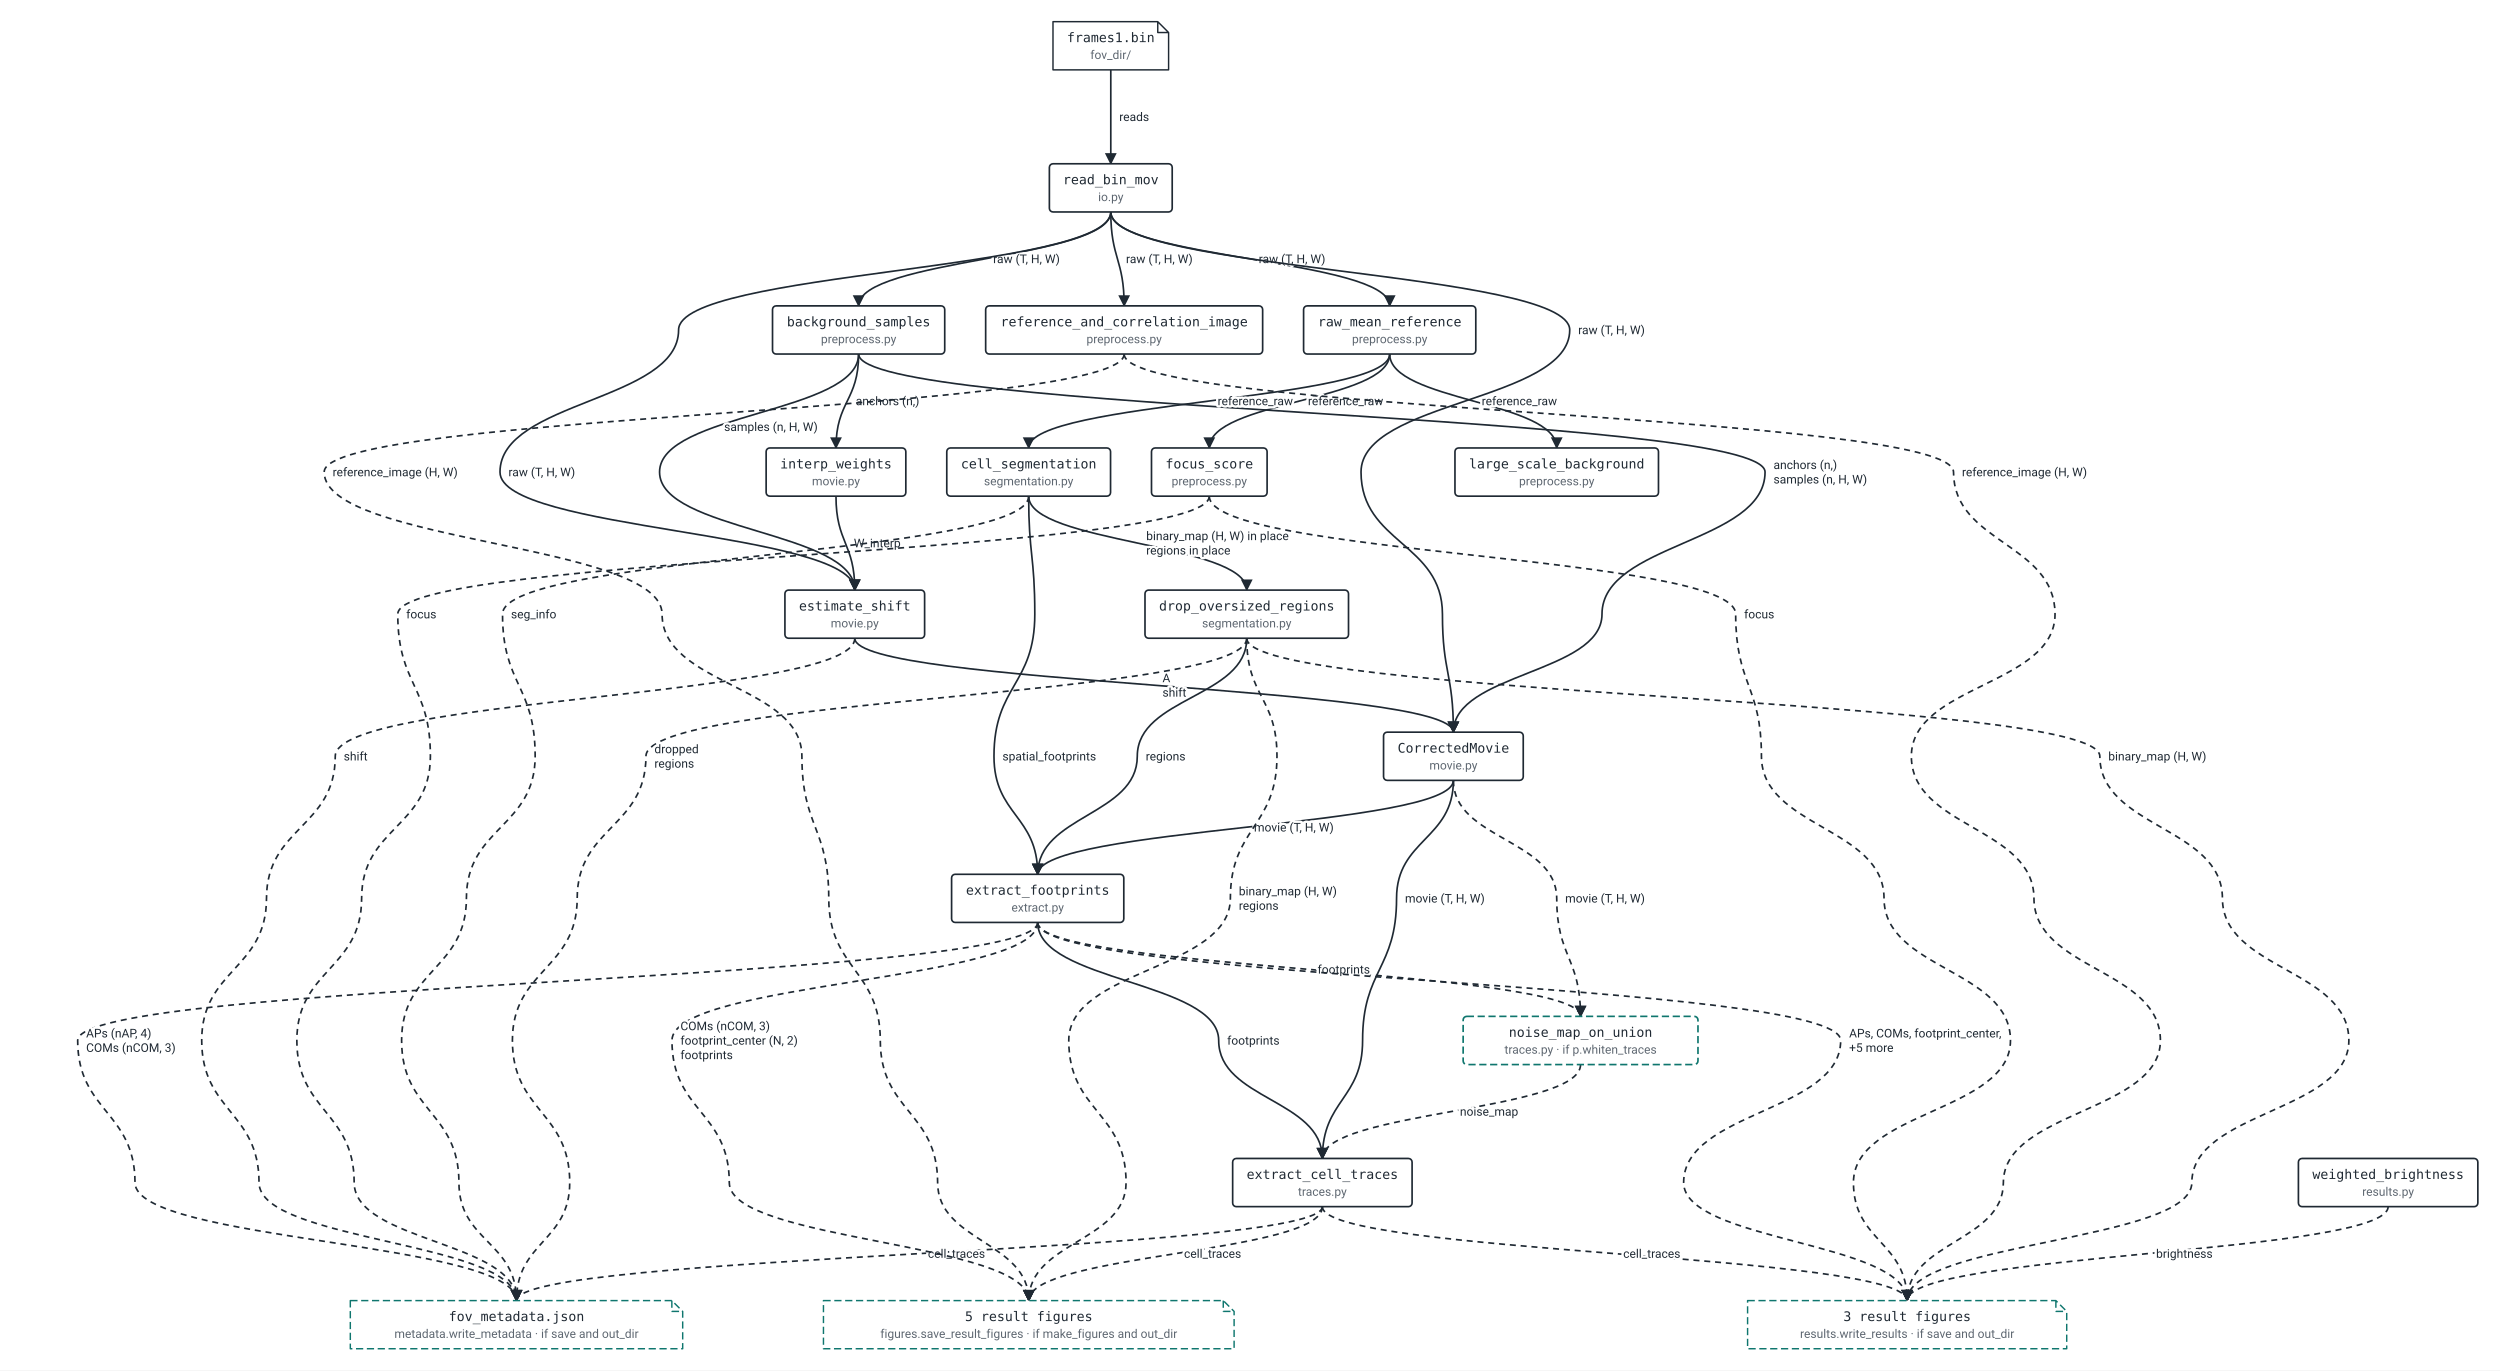
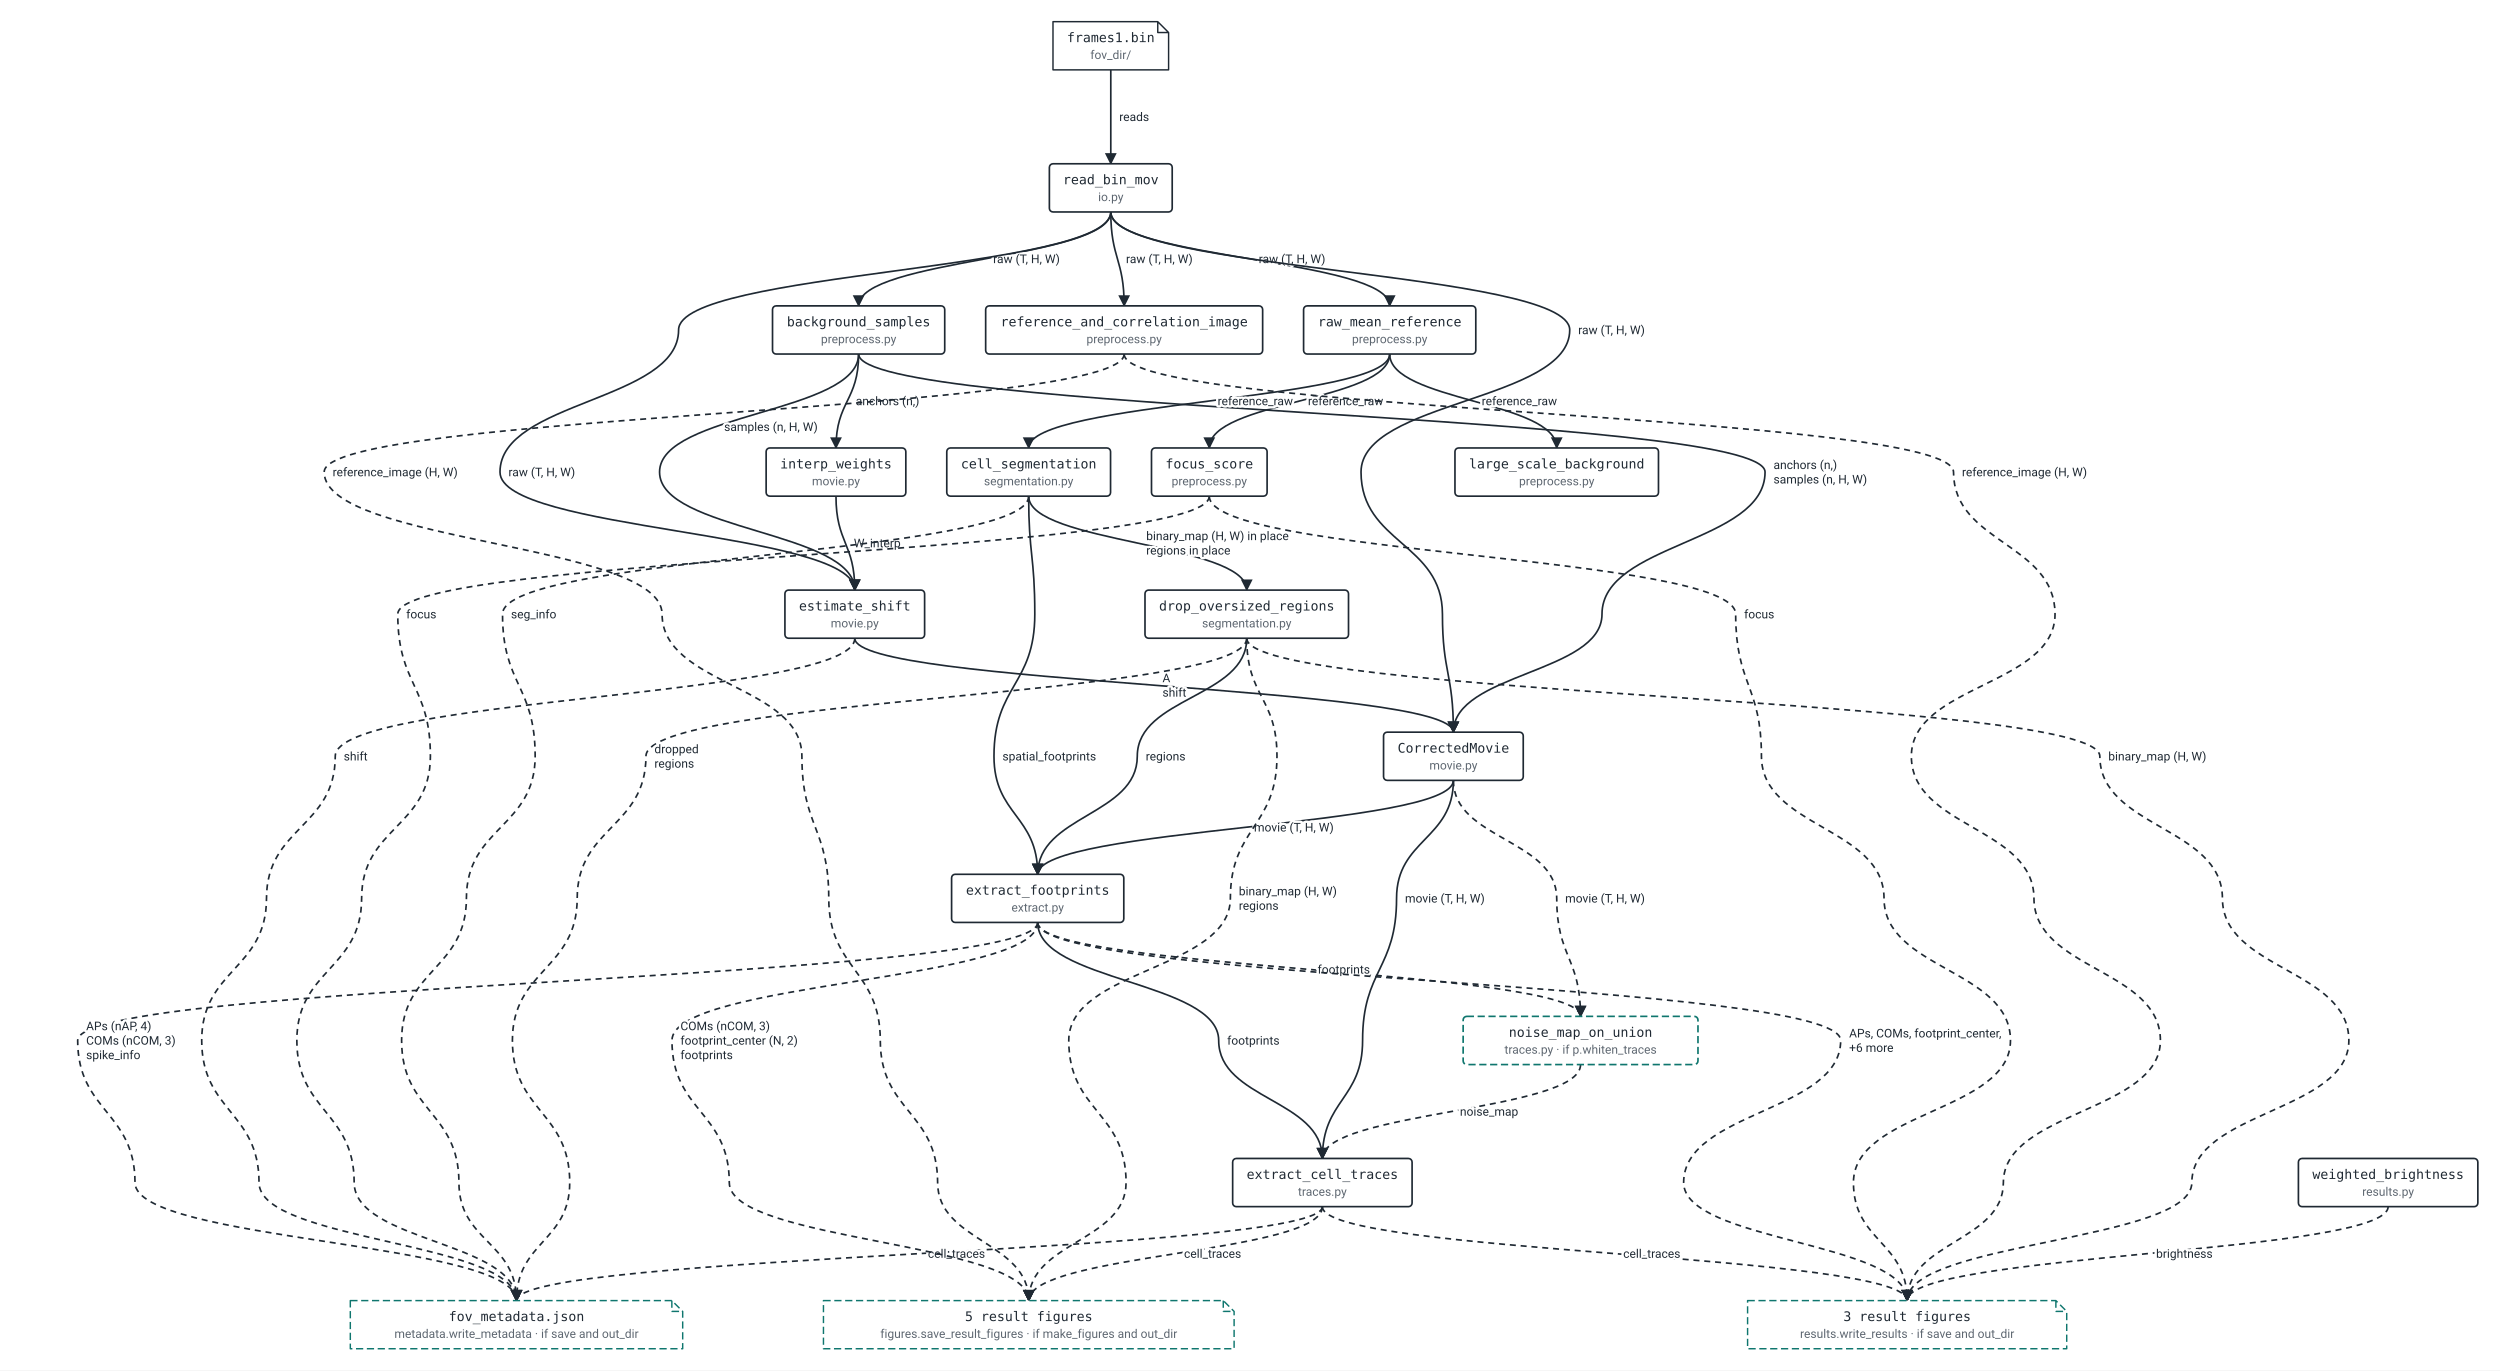
<svg xmlns="http://www.w3.org/2000/svg" viewBox="0 0 2076 1138" width="2076" height="1138" role="img" aria-label="Dataflow of pyali.pipeline.process_fov" style="color:#1f2933;--bg:#ffffff;--surface:#ffffff;--muted:#5d6670;--accent:#0f766e" font-family="ui-monospace, SFMono-Regular, Menlo, Consolas, monospace">
  <defs>
    <marker id="arrow-core" viewBox="0 0 10 10" refX="9" refY="5" markerWidth="7" markerHeight="7" orient="auto-start-reverse">
      <path d="M 0 0 L 10 5 L 0 10 z" fill="currentColor" />
    </marker>
  </defs>
  <rect x="0" y="0" width="2076" height="1138" fill="#ffffff" />
  <path d="M 922.4 58.0 C 922.4 97.0, 922.4 97.0, 922.4 136.0" fill="none" stroke="currentColor" stroke-width="1.4" marker-end="url(#arrow-core)" />
  <text x="929.4" y="100.5" font-size="10" font-family="system-ui, -apple-system, Segoe UI, Roboto, sans-serif" fill="currentColor" style="paint-order:stroke;stroke:var(--bg,#fff);stroke-width:4px;stroke-linejoin:round">reads</text>
  <path d="M 922.4 176.0 C 922.4 215.0, 933.5 215.0, 933.5 254.0" fill="none" stroke="currentColor" stroke-width="1.4" marker-end="url(#arrow-core)" />
  <text x="935.0" y="218.5" font-size="10" font-family="system-ui, -apple-system, Segoe UI, Roboto, sans-serif" fill="currentColor" style="paint-order:stroke;stroke:var(--bg,#fff);stroke-width:4px;stroke-linejoin:round">raw (T, H, W)</text>
  <path d="M 922.4 176.0 C 922.4 215.0, 1154.0 215.0, 1154.0 254.0" fill="none" stroke="currentColor" stroke-width="1.4" marker-end="url(#arrow-core)" />
  <text x="1045.2" y="218.5" font-size="10" font-family="system-ui, -apple-system, Segoe UI, Roboto, sans-serif" fill="currentColor" style="paint-order:stroke;stroke:var(--bg,#fff);stroke-width:4px;stroke-linejoin:round">raw (T, H, W)</text>
  <path d="M 1154.0 294.0 C 1154.0 333.0, 1004.2 333.0, 1004.2 372.0" fill="none" stroke="currentColor" stroke-width="1.4" marker-end="url(#arrow-core)" />
  <text x="1086.1" y="336.5" font-size="10" font-family="system-ui, -apple-system, Segoe UI, Roboto, sans-serif" fill="currentColor" style="paint-order:stroke;stroke:var(--bg,#fff);stroke-width:4px;stroke-linejoin:round">reference_raw</text>
  <path d="M 1154.0 294.0 C 1154.0 333.0, 1292.7 333.0, 1292.7 372.0" fill="none" stroke="currentColor" stroke-width="1.4" marker-end="url(#arrow-core)" />
  <text x="1230.4" y="336.5" font-size="10" font-family="system-ui, -apple-system, Segoe UI, Roboto, sans-serif" fill="currentColor" style="paint-order:stroke;stroke:var(--bg,#fff);stroke-width:4px;stroke-linejoin:round">reference_raw</text>
  <path d="M 922.4 176.0 C 922.4 215.0, 713.0 215.0, 713.0 254.0" fill="none" stroke="currentColor" stroke-width="1.4" marker-end="url(#arrow-core)" />
  <text x="824.7" y="218.5" font-size="10" font-family="system-ui, -apple-system, Segoe UI, Roboto, sans-serif" fill="currentColor" style="paint-order:stroke;stroke:var(--bg,#fff);stroke-width:4px;stroke-linejoin:round">raw (T, H, W)</text>
  <path d="M 713.0 294.0 C 713.0 333.0, 694.2 333.0, 694.2 372.0" fill="none" stroke="currentColor" stroke-width="1.4" marker-end="url(#arrow-core)" />
  <text x="710.6" y="336.5" font-size="10" font-family="system-ui, -apple-system, Segoe UI, Roboto, sans-serif" fill="currentColor" style="paint-order:stroke;stroke:var(--bg,#fff);stroke-width:4px;stroke-linejoin:round">anchors (n,)</text>
  <path d="M 922.4 176.0 C 922.4 225.0, 563.5 225.0, 563.5 274.0 C 563.5 333.0, 415.2 333.0, 415.2 392.0 C 415.2 441.0, 709.8 441.0, 709.8 490.0" fill="none" stroke="currentColor" stroke-width="1.4" marker-end="url(#arrow-core)" />
  <text x="422.2" y="395.5" font-size="10" font-family="system-ui, -apple-system, Segoe UI, Roboto, sans-serif" fill="currentColor" style="paint-order:stroke;stroke:var(--bg,#fff);stroke-width:4px;stroke-linejoin:round">raw (T, H, W)</text>
  <path d="M 694.2 412.0 C 694.2 451.0, 709.8 451.0, 709.8 490.0" fill="none" stroke="currentColor" stroke-width="1.4" marker-end="url(#arrow-core)" />
  <text x="709.0" y="454.5" font-size="10" font-family="system-ui, -apple-system, Segoe UI, Roboto, sans-serif" fill="currentColor" style="paint-order:stroke;stroke:var(--bg,#fff);stroke-width:4px;stroke-linejoin:round">W_interp</text>
  <path d="M 713.0 294.0 C 713.0 343.0, 547.7 343.0, 547.7 392.0 C 547.7 441.0, 709.8 441.0, 709.8 490.0" fill="none" stroke="currentColor" stroke-width="1.4" marker-end="url(#arrow-core)" />
  <text x="601.3" y="357.9" font-size="10" font-family="system-ui, -apple-system, Segoe UI, Roboto, sans-serif" fill="currentColor" style="paint-order:stroke;stroke:var(--bg,#fff);stroke-width:4px;stroke-linejoin:round">samples (n, H, W)</text>
  <path d="M 922.4 176.0 C 922.4 225.0, 1303.5 225.0, 1303.5 274.0 C 1303.5 333.0, 1130.2 333.0, 1130.2 392.0 C 1130.2 451.0, 1197.8 451.0, 1197.8 510.0 C 1197.8 559.0, 1206.9 559.0, 1206.9 608.0" fill="none" stroke="currentColor" stroke-width="1.4" marker-end="url(#arrow-core)" />
  <text x="1310.5" y="277.5" font-size="10" font-family="system-ui, -apple-system, Segoe UI, Roboto, sans-serif" fill="currentColor" style="paint-order:stroke;stroke:var(--bg,#fff);stroke-width:4px;stroke-linejoin:round">raw (T, H, W)</text>
  <path d="M 709.8 530.0 C 709.8 569.0, 1206.9 569.0, 1206.9 608.0" fill="none" stroke="currentColor" stroke-width="1.4" marker-end="url(#arrow-core)" />
  <text x="965.3" y="566.5" font-size="10" font-family="system-ui, -apple-system, Segoe UI, Roboto, sans-serif" fill="currentColor" style="paint-order:stroke;stroke:var(--bg,#fff);stroke-width:4px;stroke-linejoin:round">A</text>
  <text x="965.3" y="578.5" font-size="10" font-family="system-ui, -apple-system, Segoe UI, Roboto, sans-serif" fill="currentColor" style="paint-order:stroke;stroke:var(--bg,#fff);stroke-width:4px;stroke-linejoin:round">shift</text>
  <path d="M 713.0 294.0 C 713.0 343.0, 1465.7 343.0, 1465.7 392.0 C 1465.7 451.0, 1330.3 451.0, 1330.3 510.0 C 1330.3 559.0, 1206.9 559.0, 1206.9 608.0" fill="none" stroke="currentColor" stroke-width="1.4" marker-end="url(#arrow-core)" />
  <text x="1472.7" y="389.5" font-size="10" font-family="system-ui, -apple-system, Segoe UI, Roboto, sans-serif" fill="currentColor" style="paint-order:stroke;stroke:var(--bg,#fff);stroke-width:4px;stroke-linejoin:round">anchors (n,)</text>
  <text x="1472.7" y="401.5" font-size="10" font-family="system-ui, -apple-system, Segoe UI, Roboto, sans-serif" fill="currentColor" style="paint-order:stroke;stroke:var(--bg,#fff);stroke-width:4px;stroke-linejoin:round">samples (n, H, W)</text>
  <path d="M 1154.0 294.0 C 1154.0 333.0, 854.2 333.0, 854.2 372.0" fill="none" stroke="currentColor" stroke-width="1.4" marker-end="url(#arrow-core)" />
  <text x="1011.1" y="336.5" font-size="10" font-family="system-ui, -apple-system, Segoe UI, Roboto, sans-serif" fill="currentColor" style="paint-order:stroke;stroke:var(--bg,#fff);stroke-width:4px;stroke-linejoin:round">reference_raw</text>
  <path d="M 854.2 412.0 C 854.2 451.0, 1035.3 451.0, 1035.3 490.0" fill="none" stroke="currentColor" stroke-width="1.4" marker-end="url(#arrow-core)" />
  <text x="951.8" y="448.5" font-size="10" font-family="system-ui, -apple-system, Segoe UI, Roboto, sans-serif" fill="currentColor" style="paint-order:stroke;stroke:var(--bg,#fff);stroke-width:4px;stroke-linejoin:round">binary_map (H, W) in place</text>
  <text x="951.8" y="460.5" font-size="10" font-family="system-ui, -apple-system, Segoe UI, Roboto, sans-serif" fill="currentColor" style="paint-order:stroke;stroke:var(--bg,#fff);stroke-width:4px;stroke-linejoin:round">regions  in place</text>
  <path d="M 1206.9 648.0 C 1206.9 687.0, 861.7 687.0, 861.7 726.0" fill="none" stroke="currentColor" stroke-width="1.4" marker-end="url(#arrow-core)" />
  <text x="1041.3" y="690.5" font-size="10" font-family="system-ui, -apple-system, Segoe UI, Roboto, sans-serif" fill="currentColor" style="paint-order:stroke;stroke:var(--bg,#fff);stroke-width:4px;stroke-linejoin:round">movie (T, H, W)</text>
  <path d="M 854.2 412.0 C 854.2 461.0, 859.3 461.0, 859.3 510.0 C 859.3 569.0, 825.4 569.0, 825.4 628.0 C 825.4 677.0, 861.7 677.0, 861.7 726.0" fill="none" stroke="currentColor" stroke-width="1.4" marker-end="url(#arrow-core)" />
  <text x="832.4" y="631.5" font-size="10" font-family="system-ui, -apple-system, Segoe UI, Roboto, sans-serif" fill="currentColor" style="paint-order:stroke;stroke:var(--bg,#fff);stroke-width:4px;stroke-linejoin:round">spatial_footprints</text>
  <path d="M 1035.3 530.0 C 1035.3 579.0, 944.4 579.0, 944.4 628.0 C 944.4 677.0, 861.7 677.0, 861.7 726.0" fill="none" stroke="currentColor" stroke-width="1.4" marker-end="url(#arrow-core)" />
  <text x="951.4" y="631.5" font-size="10" font-family="system-ui, -apple-system, Segoe UI, Roboto, sans-serif" fill="currentColor" style="paint-order:stroke;stroke:var(--bg,#fff);stroke-width:4px;stroke-linejoin:round">regions</text>
  <path d="M 861.7 766.0 C 861.7 805.0, 1312.5 805.0, 1312.5 844.0" fill="none" stroke="currentColor" stroke-width="1.4" stroke-dasharray="5 4" marker-end="url(#arrow-core)" />
  <text x="1094.1" y="808.5" font-size="10" font-family="system-ui, -apple-system, Segoe UI, Roboto, sans-serif" fill="currentColor" style="paint-order:stroke;stroke:var(--bg,#fff);stroke-width:4px;stroke-linejoin:round">footprints</text>
  <path d="M 1206.9 648.0 C 1206.9 697.0, 1292.7 697.0, 1292.7 746.0 C 1292.7 795.0, 1312.5 795.0, 1312.5 844.0" fill="none" stroke="currentColor" stroke-width="1.4" stroke-dasharray="5 4" marker-end="url(#arrow-core)" />
  <text x="1299.7" y="749.5" font-size="10" font-family="system-ui, -apple-system, Segoe UI, Roboto, sans-serif" fill="currentColor" style="paint-order:stroke;stroke:var(--bg,#fff);stroke-width:4px;stroke-linejoin:round">movie (T, H, W)</text>
  <path d="M 861.7 766.0 C 861.7 815.0, 1012.0 815.0, 1012.0 864.0 C 1012.0 913.0, 1098.1 913.0, 1098.1 962.0" fill="none" stroke="currentColor" stroke-width="1.4" marker-end="url(#arrow-core)" />
  <text x="1019.0" y="867.5" font-size="10" font-family="system-ui, -apple-system, Segoe UI, Roboto, sans-serif" fill="currentColor" style="paint-order:stroke;stroke:var(--bg,#fff);stroke-width:4px;stroke-linejoin:round">footprints</text>
  <path d="M 1206.9 648.0 C 1206.9 697.0, 1159.7 697.0, 1159.7 746.0 C 1159.7 805.0, 1131.5 805.0, 1131.5 864.0 C 1131.5 913.0, 1098.1 913.0, 1098.1 962.0" fill="none" stroke="currentColor" stroke-width="1.4" marker-end="url(#arrow-core)" />
  <text x="1166.7" y="749.5" font-size="10" font-family="system-ui, -apple-system, Segoe UI, Roboto, sans-serif" fill="currentColor" style="paint-order:stroke;stroke:var(--bg,#fff);stroke-width:4px;stroke-linejoin:round">movie (T, H, W)</text>
  <path d="M 1312.5 884.0 C 1312.5 923.0, 1098.1 923.0, 1098.1 962.0" fill="none" stroke="currentColor" stroke-width="1.4" stroke-dasharray="5 4" marker-end="url(#arrow-core)" />
  <text x="1212.3" y="926.5" font-size="10" font-family="system-ui, -apple-system, Segoe UI, Roboto, sans-serif" fill="currentColor" style="paint-order:stroke;stroke:var(--bg,#fff);stroke-width:4px;stroke-linejoin:round">noise_map</text>
  <path d="M 861.7 766.0 C 861.7 815.0, 1528.5 815.0, 1528.5 864.0 C 1528.5 923.0, 1398.1 923.0, 1398.1 982.0 C 1398.1 1031.0, 1583.7 1031.0, 1583.7 1080.0" fill="none" stroke="currentColor" stroke-width="1.4" stroke-dasharray="5 4" marker-end="url(#arrow-core)" />
  <text x="1535.5" y="861.5" font-size="10" font-family="system-ui, -apple-system, Segoe UI, Roboto, sans-serif" fill="currentColor" style="paint-order:stroke;stroke:var(--bg,#fff);stroke-width:4px;stroke-linejoin:round">APs, COMs, footprint_center,</text>
-   <text x="1535.5" y="873.5" font-size="10" font-family="system-ui, -apple-system, Segoe UI, Roboto, sans-serif" fill="currentColor" style="paint-order:stroke;stroke:var(--bg,#fff);stroke-width:4px;stroke-linejoin:round">+5 more</text>
+   <text x="1535.5" y="873.5" font-size="10" font-family="system-ui, -apple-system, Segoe UI, Roboto, sans-serif" fill="currentColor" style="paint-order:stroke;stroke:var(--bg,#fff);stroke-width:4px;stroke-linejoin:round">+6 more</text>
  <path d="M 1004.2 412.0 C 1004.2 461.0, 1441.3 461.0, 1441.3 510.0 C 1441.3 569.0, 1462.7 569.0, 1462.7 628.0 C 1462.7 687.0, 1564.5 687.0, 1564.5 746.0 C 1564.5 805.0, 1669.5 805.0, 1669.5 864.0 C 1669.5 923.0, 1539.1 923.0, 1539.1 982.0 C 1539.1 1031.0, 1583.7 1031.0, 1583.7 1080.0" fill="none" stroke="currentColor" stroke-width="1.4" stroke-dasharray="5 4" marker-end="url(#arrow-core)" />
  <text x="1448.3" y="513.5" font-size="10" font-family="system-ui, -apple-system, Segoe UI, Roboto, sans-serif" fill="currentColor" style="paint-order:stroke;stroke:var(--bg,#fff);stroke-width:4px;stroke-linejoin:round">focus</text>
  <path d="M 933.5 294.0 C 933.5 343.0, 1622.2 343.0, 1622.2 392.0 C 1622.2 451.0, 1706.5 451.0, 1706.5 510.0 C 1706.5 569.0, 1587.2 569.0, 1587.2 628.0 C 1587.2 687.0, 1689.0 687.0, 1689.0 746.0 C 1689.0 805.0, 1794.0 805.0, 1794.0 864.0 C 1794.0 923.0, 1663.6 923.0, 1663.6 982.0 C 1663.6 1031.0, 1583.7 1031.0, 1583.7 1080.0" fill="none" stroke="currentColor" stroke-width="1.4" stroke-dasharray="5 4" marker-end="url(#arrow-core)" />
  <text x="1629.2" y="395.5" font-size="10" font-family="system-ui, -apple-system, Segoe UI, Roboto, sans-serif" fill="currentColor" style="paint-order:stroke;stroke:var(--bg,#fff);stroke-width:4px;stroke-linejoin:round">reference_image (H, W)</text>
  <path d="M 1983.1 1002.0 C 1983.1 1041.0, 1583.7 1041.0, 1583.7 1080.0" fill="none" stroke="currentColor" stroke-width="1.4" stroke-dasharray="5 4" marker-end="url(#arrow-core)" />
  <text x="1790.4" y="1044.5" font-size="10" font-family="system-ui, -apple-system, Segoe UI, Roboto, sans-serif" fill="currentColor" style="paint-order:stroke;stroke:var(--bg,#fff);stroke-width:4px;stroke-linejoin:round">brightness</text>
  <path d="M 1035.3 530.0 C 1035.3 579.0, 1743.7 579.0, 1743.7 628.0 C 1743.7 687.0, 1845.5 687.0, 1845.5 746.0 C 1845.5 805.0, 1950.5 805.0, 1950.5 864.0 C 1950.5 923.0, 1820.1 923.0, 1820.1 982.0 C 1820.1 1031.0, 1583.7 1031.0, 1583.7 1080.0" fill="none" stroke="currentColor" stroke-width="1.4" stroke-dasharray="5 4" marker-end="url(#arrow-core)" />
  <text x="1750.7" y="631.5" font-size="10" font-family="system-ui, -apple-system, Segoe UI, Roboto, sans-serif" fill="currentColor" style="paint-order:stroke;stroke:var(--bg,#fff);stroke-width:4px;stroke-linejoin:round">binary_map (H, W)</text>
  <path d="M 1098.1 1002.0 C 1098.1 1041.0, 1583.7 1041.0, 1583.7 1080.0" fill="none" stroke="currentColor" stroke-width="1.4" stroke-dasharray="5 4" marker-end="url(#arrow-core)" />
  <text x="1347.9" y="1044.5" font-size="10" font-family="system-ui, -apple-system, Segoe UI, Roboto, sans-serif" fill="currentColor" style="paint-order:stroke;stroke:var(--bg,#fff);stroke-width:4px;stroke-linejoin:round">cell_traces</text>
  <path d="M 861.7 766.0 C 861.7 815.0, 64.5 815.0, 64.5 864.0 C 64.5 923.0, 112.1 923.0, 112.1 982.0 C 112.1 1031.0, 428.9 1031.0, 428.9 1080.0" fill="none" stroke="currentColor" stroke-width="1.4" stroke-dasharray="5 4" marker-end="url(#arrow-core)" />
-   <text x="71.5" y="861.5" font-size="10" font-family="system-ui, -apple-system, Segoe UI, Roboto, sans-serif" fill="currentColor" style="paint-order:stroke;stroke:var(--bg,#fff);stroke-width:4px;stroke-linejoin:round">APs (nAP, 4)</text>
-   <text x="71.5" y="873.5" font-size="10" font-family="system-ui, -apple-system, Segoe UI, Roboto, sans-serif" fill="currentColor" style="paint-order:stroke;stroke:var(--bg,#fff);stroke-width:4px;stroke-linejoin:round">COMs (nCOM, 3)</text>
+   <text x="71.5" y="855.5" font-size="10" font-family="system-ui, -apple-system, Segoe UI, Roboto, sans-serif" fill="currentColor" style="paint-order:stroke;stroke:var(--bg,#fff);stroke-width:4px;stroke-linejoin:round">APs (nAP, 4)</text>
+   <text x="71.5" y="867.5" font-size="10" font-family="system-ui, -apple-system, Segoe UI, Roboto, sans-serif" fill="currentColor" style="paint-order:stroke;stroke:var(--bg,#fff);stroke-width:4px;stroke-linejoin:round">COMs (nCOM, 3)</text>
+   <text x="71.5" y="879.5" font-size="10" font-family="system-ui, -apple-system, Segoe UI, Roboto, sans-serif" fill="currentColor" style="paint-order:stroke;stroke:var(--bg,#fff);stroke-width:4px;stroke-linejoin:round">spike_info</text>
  <path d="M 709.8 530.0 C 709.8 579.0, 278.4 579.0, 278.4 628.0 C 278.4 687.0, 221.3 687.0, 221.3 746.0 C 221.3 805.0, 167.5 805.0, 167.5 864.0 C 167.5 923.0, 215.1 923.0, 215.1 982.0 C 215.1 1031.0, 428.9 1031.0, 428.9 1080.0" fill="none" stroke="currentColor" stroke-width="1.4" stroke-dasharray="5 4" marker-end="url(#arrow-core)" />
  <text x="285.4" y="631.5" font-size="10" font-family="system-ui, -apple-system, Segoe UI, Roboto, sans-serif" fill="currentColor" style="paint-order:stroke;stroke:var(--bg,#fff);stroke-width:4px;stroke-linejoin:round">shift</text>
  <path d="M 1004.2 412.0 C 1004.2 461.0, 330.3 461.0, 330.3 510.0 C 330.3 569.0, 357.4 569.0, 357.4 628.0 C 357.4 687.0, 300.3 687.0, 300.3 746.0 C 300.3 805.0, 246.5 805.0, 246.5 864.0 C 246.5 923.0, 294.1 923.0, 294.1 982.0 C 294.1 1031.0, 428.9 1031.0, 428.9 1080.0" fill="none" stroke="currentColor" stroke-width="1.4" stroke-dasharray="5 4" marker-end="url(#arrow-core)" />
  <text x="337.3" y="513.5" font-size="10" font-family="system-ui, -apple-system, Segoe UI, Roboto, sans-serif" fill="currentColor" style="paint-order:stroke;stroke:var(--bg,#fff);stroke-width:4px;stroke-linejoin:round">focus</text>
  <path d="M 854.2 412.0 C 854.2 461.0, 417.3 461.0, 417.3 510.0 C 417.3 569.0, 444.4 569.0, 444.4 628.0 C 444.4 687.0, 387.3 687.0, 387.3 746.0 C 387.3 805.0, 333.5 805.0, 333.5 864.0 C 333.5 923.0, 381.1 923.0, 381.1 982.0 C 381.1 1031.0, 428.9 1031.0, 428.9 1080.0" fill="none" stroke="currentColor" stroke-width="1.4" stroke-dasharray="5 4" marker-end="url(#arrow-core)" />
  <text x="424.3" y="513.5" font-size="10" font-family="system-ui, -apple-system, Segoe UI, Roboto, sans-serif" fill="currentColor" style="paint-order:stroke;stroke:var(--bg,#fff);stroke-width:4px;stroke-linejoin:round">seg_info</text>
  <path d="M 1035.3 530.0 C 1035.3 579.0, 536.4 579.0, 536.4 628.0 C 536.4 687.0, 479.3 687.0, 479.3 746.0 C 479.3 805.0, 425.5 805.0, 425.5 864.0 C 425.5 923.0, 473.1 923.0, 473.1 982.0 C 473.1 1031.0, 428.9 1031.0, 428.9 1080.0" fill="none" stroke="currentColor" stroke-width="1.4" stroke-dasharray="5 4" marker-end="url(#arrow-core)" />
  <text x="543.4" y="625.5" font-size="10" font-family="system-ui, -apple-system, Segoe UI, Roboto, sans-serif" fill="currentColor" style="paint-order:stroke;stroke:var(--bg,#fff);stroke-width:4px;stroke-linejoin:round">dropped</text>
  <text x="543.4" y="637.5" font-size="10" font-family="system-ui, -apple-system, Segoe UI, Roboto, sans-serif" fill="currentColor" style="paint-order:stroke;stroke:var(--bg,#fff);stroke-width:4px;stroke-linejoin:round">regions</text>
  <path d="M 1098.1 1002.0 C 1098.1 1041.0, 428.9 1041.0, 428.9 1080.0" fill="none" stroke="currentColor" stroke-width="1.4" stroke-dasharray="5 4" marker-end="url(#arrow-core)" />
  <text x="770.5" y="1044.5" font-size="10" font-family="system-ui, -apple-system, Segoe UI, Roboto, sans-serif" fill="currentColor" style="paint-order:stroke;stroke:var(--bg,#fff);stroke-width:4px;stroke-linejoin:round">cell_traces</text>
  <path d="M 861.7 766.0 C 861.7 815.0, 558.0 815.0, 558.0 864.0 C 558.0 923.0, 605.6 923.0, 605.6 982.0 C 605.6 1031.0, 854.3 1031.0, 854.3 1080.0" fill="none" stroke="currentColor" stroke-width="1.4" stroke-dasharray="5 4" marker-end="url(#arrow-core)" />
  <text x="565.0" y="855.5" font-size="10" font-family="system-ui, -apple-system, Segoe UI, Roboto, sans-serif" fill="currentColor" style="paint-order:stroke;stroke:var(--bg,#fff);stroke-width:4px;stroke-linejoin:round">COMs (nCOM, 3)</text>
  <text x="565.0" y="867.5" font-size="10" font-family="system-ui, -apple-system, Segoe UI, Roboto, sans-serif" fill="currentColor" style="paint-order:stroke;stroke:var(--bg,#fff);stroke-width:4px;stroke-linejoin:round">footprint_center (N, 2)</text>
  <text x="565.0" y="879.5" font-size="10" font-family="system-ui, -apple-system, Segoe UI, Roboto, sans-serif" fill="currentColor" style="paint-order:stroke;stroke:var(--bg,#fff);stroke-width:4px;stroke-linejoin:round">footprints</text>
  <path d="M 933.5 294.0 C 933.5 343.0, 269.2 343.0, 269.2 392.0 C 269.2 451.0, 549.8 451.0, 549.8 510.0 C 549.8 569.0, 665.9 569.0, 665.9 628.0 C 665.9 687.0, 688.2 687.0, 688.2 746.0 C 688.2 805.0, 731.0 805.0, 731.0 864.0 C 731.0 923.0, 778.6 923.0, 778.6 982.0 C 778.6 1031.0, 854.3 1031.0, 854.3 1080.0" fill="none" stroke="currentColor" stroke-width="1.4" stroke-dasharray="5 4" marker-end="url(#arrow-core)" />
  <text x="276.2" y="395.5" font-size="10" font-family="system-ui, -apple-system, Segoe UI, Roboto, sans-serif" fill="currentColor" style="paint-order:stroke;stroke:var(--bg,#fff);stroke-width:4px;stroke-linejoin:round">reference_image (H, W)</text>
  <path d="M 1035.3 530.0 C 1035.3 579.0, 1060.4 579.0, 1060.4 628.0 C 1060.4 687.0, 1021.7 687.0, 1021.7 746.0 C 1021.7 805.0, 887.5 805.0, 887.5 864.0 C 887.5 923.0, 935.1 923.0, 935.1 982.0 C 935.1 1031.0, 854.3 1031.0, 854.3 1080.0" fill="none" stroke="currentColor" stroke-width="1.4" stroke-dasharray="5 4" marker-end="url(#arrow-core)" />
  <text x="1028.7" y="743.5" font-size="10" font-family="system-ui, -apple-system, Segoe UI, Roboto, sans-serif" fill="currentColor" style="paint-order:stroke;stroke:var(--bg,#fff);stroke-width:4px;stroke-linejoin:round">binary_map (H, W)</text>
  <text x="1028.7" y="755.5" font-size="10" font-family="system-ui, -apple-system, Segoe UI, Roboto, sans-serif" fill="currentColor" style="paint-order:stroke;stroke:var(--bg,#fff);stroke-width:4px;stroke-linejoin:round">regions</text>
  <path d="M 1098.1 1002.0 C 1098.1 1041.0, 854.3 1041.0, 854.3 1080.0" fill="none" stroke="currentColor" stroke-width="1.4" stroke-dasharray="5 4" marker-end="url(#arrow-core)" />
  <text x="983.2" y="1044.5" font-size="10" font-family="system-ui, -apple-system, Segoe UI, Roboto, sans-serif" fill="currentColor" style="paint-order:stroke;stroke:var(--bg,#fff);stroke-width:4px;stroke-linejoin:round">cell_traces</text>
  <g>
    <rect x="871.4" y="136" width="102" height="40" rx="3" fill="var(--surface,#fff)" stroke="currentColor" stroke-width="1.4" />
    <text x="922.4" y="153" font-size="11" text-anchor="middle" fill="currentColor">read_bin_mov</text>
    <text x="922.4" y="167" font-size="10" text-anchor="middle" font-family="system-ui, -apple-system, Segoe UI, Roboto, sans-serif" fill="var(--muted,#5d6670)">io.py</text>
  </g>
  <g>
    <rect x="818.5" y="254" width="230" height="40" rx="3" fill="var(--surface,#fff)" stroke="currentColor" stroke-width="1.4" />
    <text x="933.5" y="271" font-size="11" text-anchor="middle" fill="currentColor">reference_and_correlation_image</text>
    <text x="933.5" y="285" font-size="10" text-anchor="middle" font-family="system-ui, -apple-system, Segoe UI, Roboto, sans-serif" fill="var(--muted,#5d6670)">preprocess.py</text>
  </g>
  <g>
    <rect x="1082.5" y="254" width="143" height="40" rx="3" fill="var(--surface,#fff)" stroke="currentColor" stroke-width="1.4" />
    <text x="1154.0" y="271" font-size="11" text-anchor="middle" fill="currentColor">raw_mean_reference</text>
    <text x="1154.0" y="285" font-size="10" text-anchor="middle" font-family="system-ui, -apple-system, Segoe UI, Roboto, sans-serif" fill="var(--muted,#5d6670)">preprocess.py</text>
  </g>
  <g>
    <rect x="956.2" y="372" width="96" height="40" rx="3" fill="var(--surface,#fff)" stroke="currentColor" stroke-width="1.4" />
    <text x="1004.2" y="389" font-size="11" text-anchor="middle" fill="currentColor">focus_score</text>
    <text x="1004.2" y="403" font-size="10" text-anchor="middle" font-family="system-ui, -apple-system, Segoe UI, Roboto, sans-serif" fill="var(--muted,#5d6670)">preprocess.py</text>
  </g>
  <g>
    <rect x="1208.2" y="372" width="169" height="40" rx="3" fill="var(--surface,#fff)" stroke="currentColor" stroke-width="1.4" />
    <text x="1292.7" y="389" font-size="11" text-anchor="middle" fill="currentColor">large_scale_background</text>
    <text x="1292.7" y="403" font-size="10" text-anchor="middle" font-family="system-ui, -apple-system, Segoe UI, Roboto, sans-serif" fill="var(--muted,#5d6670)">preprocess.py</text>
  </g>
  <g>
    <rect x="641.5" y="254" width="143" height="40" rx="3" fill="var(--surface,#fff)" stroke="currentColor" stroke-width="1.4" />
    <text x="713.0" y="271" font-size="11" text-anchor="middle" fill="currentColor">background_samples</text>
    <text x="713.0" y="285" font-size="10" text-anchor="middle" font-family="system-ui, -apple-system, Segoe UI, Roboto, sans-serif" fill="var(--muted,#5d6670)">preprocess.py</text>
  </g>
  <g>
    <rect x="636.2" y="372" width="116" height="40" rx="3" fill="var(--surface,#fff)" stroke="currentColor" stroke-width="1.4" />
    <text x="694.2" y="389" font-size="11" text-anchor="middle" fill="currentColor">interp_weights</text>
    <text x="694.2" y="403" font-size="10" text-anchor="middle" font-family="system-ui, -apple-system, Segoe UI, Roboto, sans-serif" fill="var(--muted,#5d6670)">movie.py</text>
  </g>
  <g>
    <rect x="651.8" y="490" width="116" height="40" rx="3" fill="var(--surface,#fff)" stroke="currentColor" stroke-width="1.4" />
    <text x="709.8" y="507" font-size="11" text-anchor="middle" fill="currentColor">estimate_shift</text>
    <text x="709.8" y="521" font-size="10" text-anchor="middle" font-family="system-ui, -apple-system, Segoe UI, Roboto, sans-serif" fill="var(--muted,#5d6670)">movie.py</text>
  </g>
  <g>
    <rect x="1148.9" y="608" width="116" height="40" rx="3" fill="var(--surface,#fff)" stroke="currentColor" stroke-width="1.4" />
    <text x="1206.9" y="625" font-size="11" text-anchor="middle" fill="currentColor">CorrectedMovie</text>
    <text x="1206.9" y="639" font-size="10" text-anchor="middle" font-family="system-ui, -apple-system, Segoe UI, Roboto, sans-serif" fill="var(--muted,#5d6670)">movie.py</text>
  </g>
  <g>
    <rect x="786.2" y="372" width="136" height="40" rx="3" fill="var(--surface,#fff)" stroke="currentColor" stroke-width="1.4" />
    <text x="854.2" y="389" font-size="11" text-anchor="middle" fill="currentColor">cell_segmentation</text>
    <text x="854.2" y="403" font-size="10" text-anchor="middle" font-family="system-ui, -apple-system, Segoe UI, Roboto, sans-serif" fill="var(--muted,#5d6670)">segmentation.py</text>
  </g>
  <g>
    <rect x="950.8" y="490" width="169" height="40" rx="3" fill="var(--surface,#fff)" stroke="currentColor" stroke-width="1.4" />
    <text x="1035.3" y="507" font-size="11" text-anchor="middle" fill="currentColor">drop_oversized_regions</text>
    <text x="1035.3" y="521" font-size="10" text-anchor="middle" font-family="system-ui, -apple-system, Segoe UI, Roboto, sans-serif" fill="var(--muted,#5d6670)">segmentation.py</text>
  </g>
  <g>
    <rect x="790.2" y="726" width="143" height="40" rx="3" fill="var(--surface,#fff)" stroke="currentColor" stroke-width="1.4" />
    <text x="861.7" y="743" font-size="11" text-anchor="middle" fill="currentColor">extract_footprints</text>
    <text x="861.7" y="757" font-size="10" text-anchor="middle" font-family="system-ui, -apple-system, Segoe UI, Roboto, sans-serif" fill="var(--muted,#5d6670)">extract.py</text>
  </g>
  <g>
    <rect x="1215.0" y="844" width="195" height="40" rx="3" fill="var(--surface,#fff)" stroke="var(--accent,#0f766e)" stroke-width="1.4" stroke-dasharray="6 3" />
    <text x="1312.5" y="861" font-size="11" text-anchor="middle" fill="currentColor">noise_map_on_union</text>
    <text x="1312.5" y="875" font-size="10" text-anchor="middle" font-family="system-ui, -apple-system, Segoe UI, Roboto, sans-serif" fill="var(--muted,#5d6670)">traces.py  ·  if p.whiten_traces</text>
  </g>
  <g>
    <rect x="1023.6" y="962" width="149" height="40" rx="3" fill="var(--surface,#fff)" stroke="currentColor" stroke-width="1.4" />
    <text x="1098.1" y="979" font-size="11" text-anchor="middle" fill="currentColor">extract_cell_traces</text>
    <text x="1098.1" y="993" font-size="10" text-anchor="middle" font-family="system-ui, -apple-system, Segoe UI, Roboto, sans-serif" fill="var(--muted,#5d6670)">traces.py</text>
  </g>
  <g>
    <rect x="1908.6" y="962" width="149" height="40" rx="3" fill="var(--surface,#fff)" stroke="currentColor" stroke-width="1.4" />
    <text x="1983.1" y="979" font-size="11" text-anchor="middle" fill="currentColor">weighted_brightness</text>
    <text x="1983.1" y="993" font-size="10" text-anchor="middle" font-family="system-ui, -apple-system, Segoe UI, Roboto, sans-serif" fill="var(--muted,#5d6670)">results.py</text>
  </g>
  <g>
    <path d="M 1451.2 1080 H 1707.2 L 1716.2 1089 V 1120 H 1451.2 Z M 1707.2 1080 V 1089 H 1716.2" fill="var(--surface,#fff)" stroke="var(--accent,#0f766e)" stroke-width="1.2" stroke-dasharray="6 3" stroke-linejoin="round" />
    <text x="1583.7" y="1097" font-size="11" text-anchor="middle" fill="currentColor">3 result figures</text>
    <text x="1583.7" y="1111" font-size="10" text-anchor="middle" font-family="system-ui, -apple-system, Segoe UI, Roboto, sans-serif" fill="var(--muted,#5d6670)">results.write_results  ·  if save and out_dir</text>
  </g>
  <g>
    <path d="M 290.9 1080 H 557.9 L 566.9 1089 V 1120 H 290.9 Z M 557.9 1080 V 1089 H 566.9" fill="var(--surface,#fff)" stroke="var(--accent,#0f766e)" stroke-width="1.2" stroke-dasharray="6 3" stroke-linejoin="round" />
    <text x="428.9" y="1097" font-size="11" text-anchor="middle" fill="currentColor">fov_metadata.json</text>
    <text x="428.9" y="1111" font-size="10" text-anchor="middle" font-family="system-ui, -apple-system, Segoe UI, Roboto, sans-serif" fill="var(--muted,#5d6670)">metadata.write_metadata  ·  if save and out_dir</text>
  </g>
  <g>
    <path d="M 683.8 1080 H 1015.8 L 1024.8 1089 V 1120 H 683.8 Z M 1015.8 1080 V 1089 H 1024.8" fill="var(--surface,#fff)" stroke="var(--accent,#0f766e)" stroke-width="1.2" stroke-dasharray="6 3" stroke-linejoin="round" />
    <text x="854.3" y="1097" font-size="11" text-anchor="middle" fill="currentColor">5 result figures</text>
    <text x="854.3" y="1111" font-size="10" text-anchor="middle" font-family="system-ui, -apple-system, Segoe UI, Roboto, sans-serif" fill="var(--muted,#5d6670)">figures.save_result_figures  ·  if make_figures and out_dir</text>
  </g>
  <g>
    <path d="M 874.4 18 H 961.4 L 970.4 27 V 58 H 874.4 Z M 961.4 18 V 27 H 970.4" fill="var(--surface,#fff)" stroke="currentColor" stroke-width="1.2" stroke-linejoin="round" />
    <text x="922.4" y="35" font-size="11" text-anchor="middle" fill="currentColor">frames1.bin</text>
    <text x="922.4" y="49" font-size="10" text-anchor="middle" font-family="system-ui, -apple-system, Segoe UI, Roboto, sans-serif" fill="var(--muted,#5d6670)">fov_dir/</text>
  </g>
</svg>
